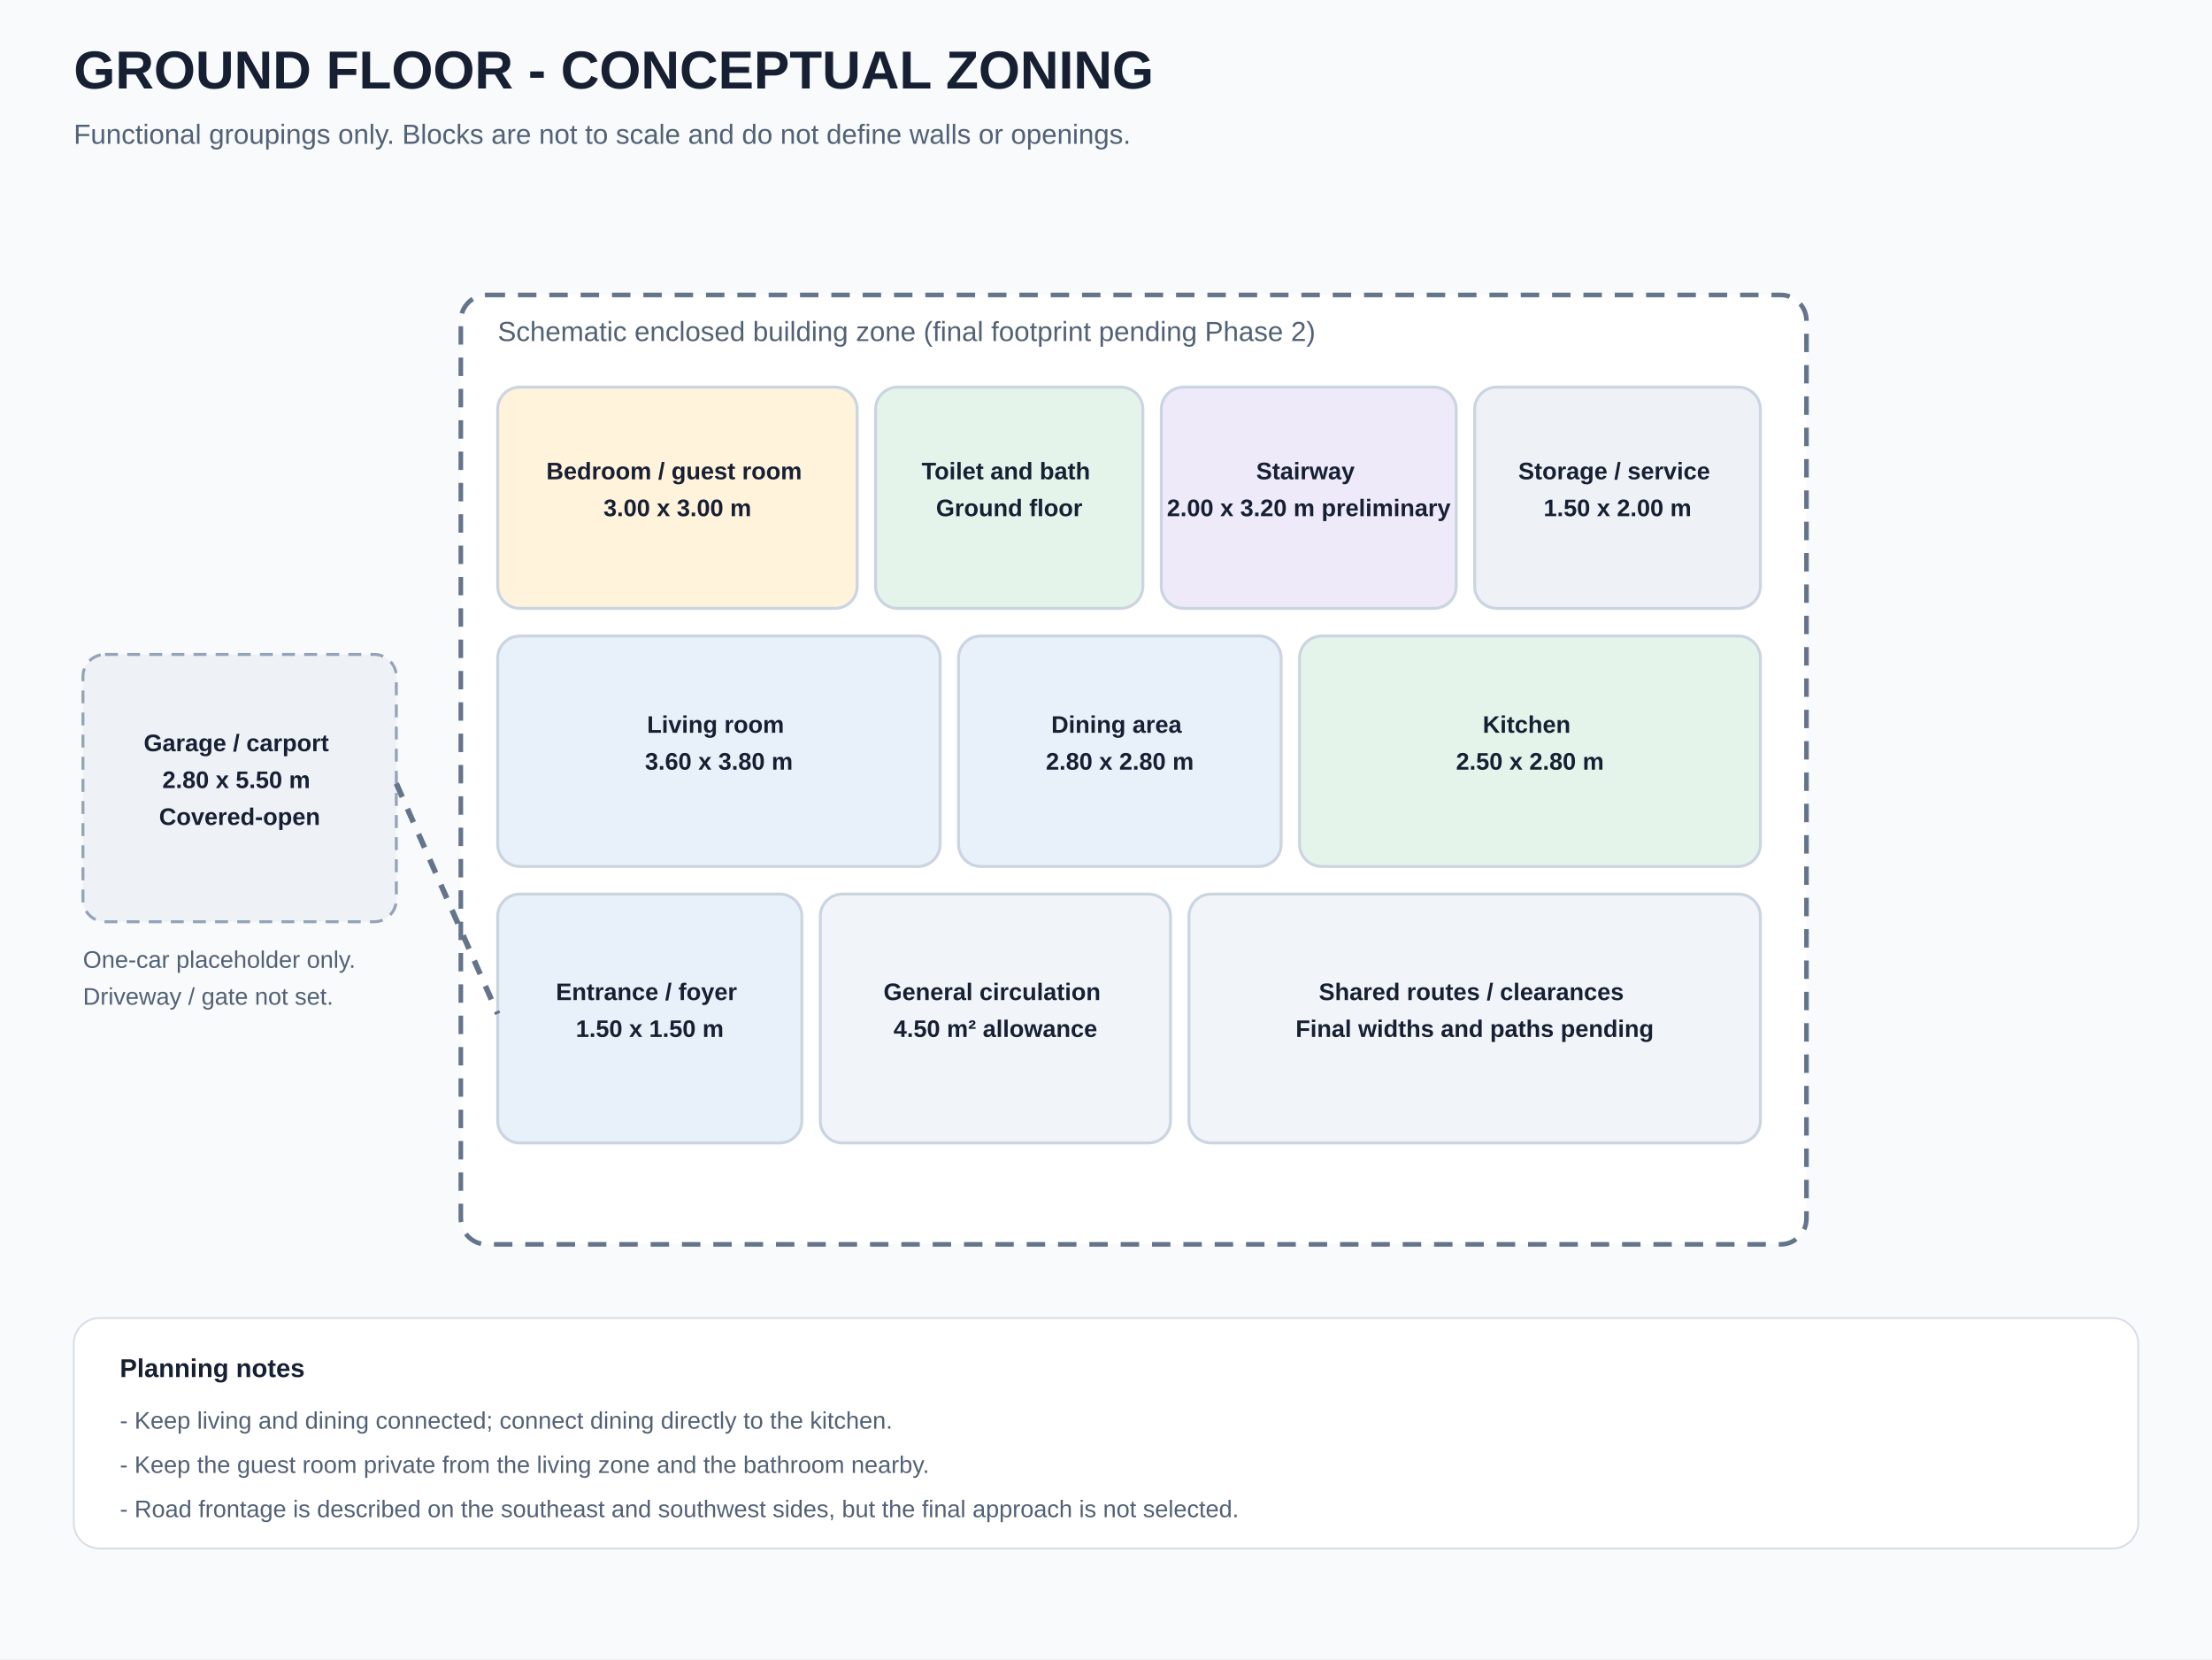
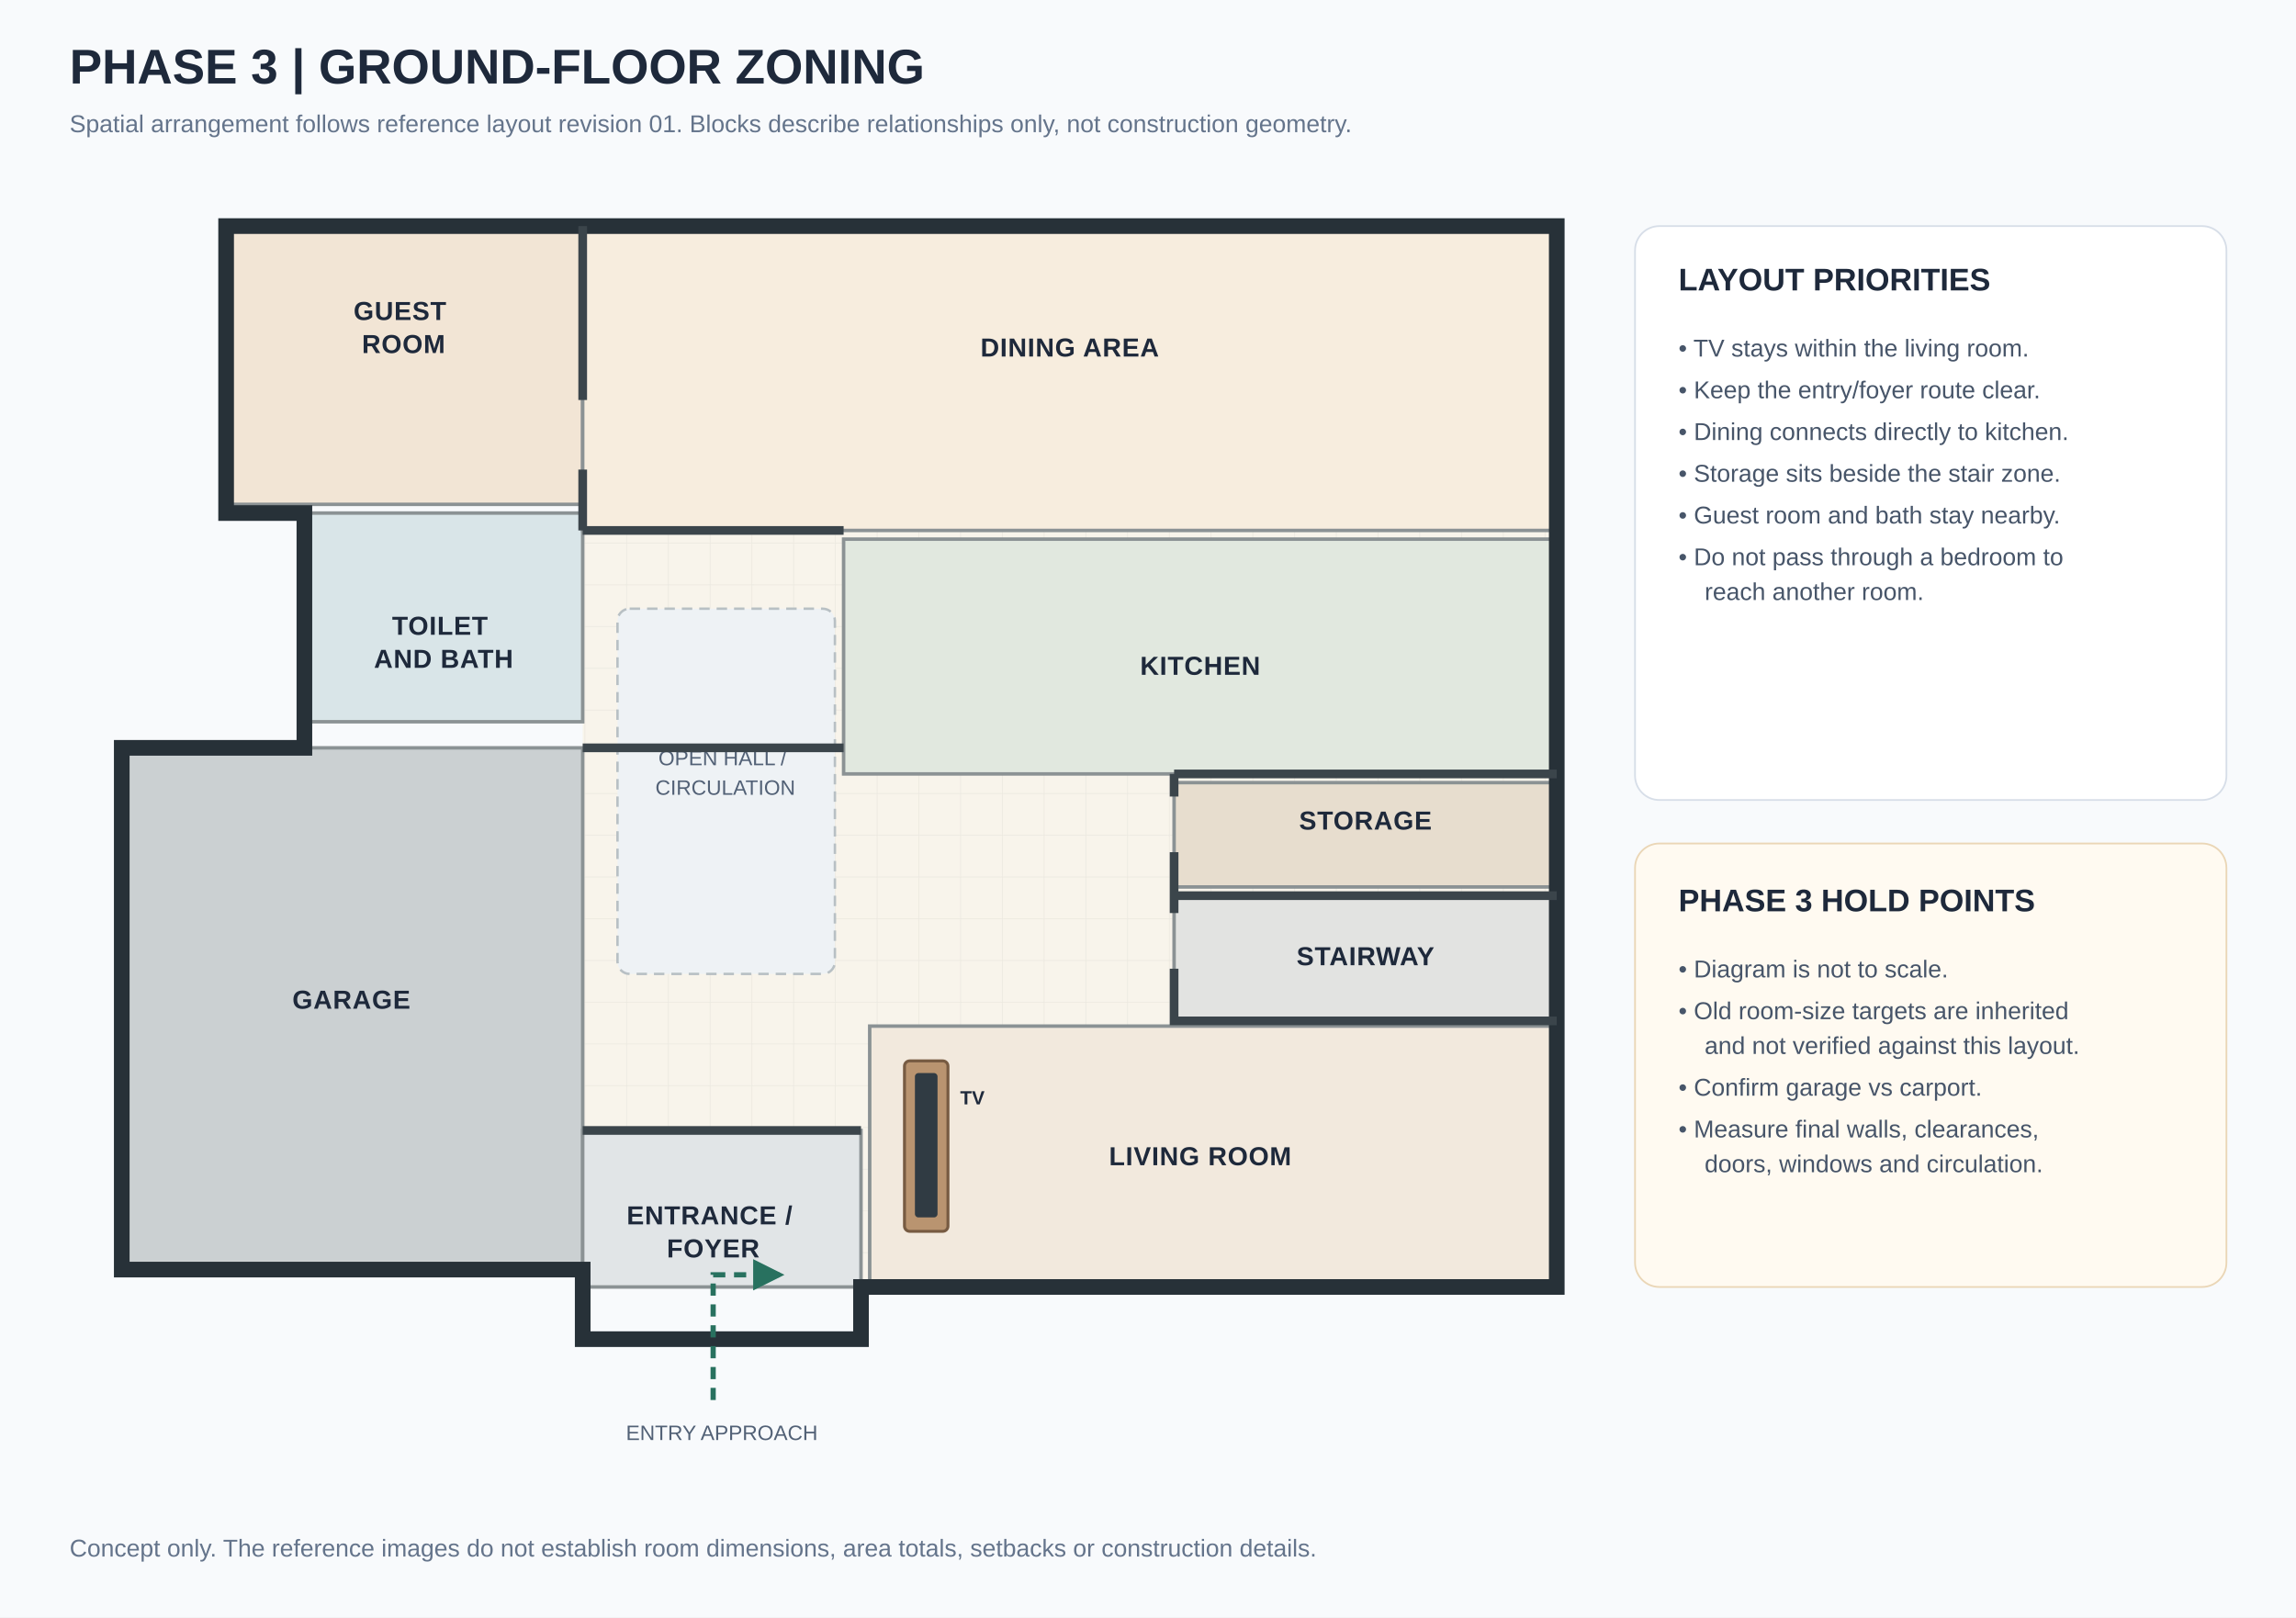
- <svg xmlns="http://www.w3.org/2000/svg" width="1200" height="900" viewBox="0 0 1200 900" role="img" aria-labelledby="title description">
-   <style>
-     text{font-family:Arial,Helvetica,sans-serif;fill:#172033}
-     .title{font-size:29px;font-weight:700}
-     .sub{font-size:15px;fill:#526176}
-     .zone-title{font-size:14px;font-weight:700}
-     .zone-size{font-size:12px;fill:#526176}
-     .node-label{font-size:13px;font-weight:600}
-     .note{font-size:13px;fill:#526176}
-     .key{font-size:13px;font-weight:600}
-   </style>
-   <rect width="1200" height="900" fill="#f8fafc" />
-   <text class="title" x="40" y="48">GROUND FLOOR - CONCEPTUAL ZONING</text>
-   <text class="sub" x="40" y="78">Functional groupings only. Blocks are not to scale and do not define walls or openings.</text>
-   <rect x="250" y="160" width="730" height="515" rx="14" fill="#ffffff" stroke="#64748b" stroke-width="2.5" stroke-dasharray="10 7" />
-   <text class="sub" x="270" y="185">Schematic enclosed building zone (final footprint pending Phase 2)</text>
+ <svg xmlns="http://www.w3.org/2000/svg" width="1320" height="930" viewBox="0 0 1320 930" role="img" aria-labelledby="title description">
+   <defs>
+     <pattern id="floorgrid" width="24" height="24" patternUnits="userSpaceOnUse">
+       <path d="M24 0H0V24" fill="none" stroke="#e7e4dc" stroke-width=".8" />
+     </pattern>
+     <marker id="entryArrow" markerWidth="8" markerHeight="8" refX="5" refY="3" orient="auto">
+       <path d="M0,0 L6,3 L0,6 Z" fill="#28715f" />
+     </marker>
+   </defs>
+   <style>text{font-family:Arial,Helvetica,sans-serif;fill:#1e293b}.title{font-size:28px;font-weight:800}.sub{font-size:14px;fill:#64748b}.room{font-size:15px;font-weight:750;text-anchor:middle;letter-spacing:.4px}.labelSmall{font-size:12px;fill:#526176;text-anchor:middle}.noteTitle{font-size:18px;font-weight:800}.note{font-size:14px;fill:#475569}.wall{fill:none;stroke:#273138;stroke-width:9;stroke-linejoin:miter}.inner{fill:none;stroke:#3b454b;stroke-width:5}</style>
+   <rect width="1320" height="930" fill="#f8fafc" />
+   <text x="40" y="48" class="title">PHASE 3  |  GROUND-FLOOR ZONING</text>
+   <text x="40" y="76" class="sub">Spatial arrangement follows reference layout revision 01. Blocks describe relationships only, not construction geometry.</text>
+   <g id="reference-zones-ground">
+     <rect x="335" y="130" width="560" height="610" fill="#f8f4eb" />
+     <rect x="335" y="130" width="560" height="610" fill="url(#floorgrid)" opacity=".75" />
+     <rect x="130" y="130" width="205" height="160" fill="#f2e5d5" stroke="#8b9294" stroke-width="2" />
+     <rect x="175" y="295" width="160" height="120" fill="#d9e5e8" stroke="#8b9294" stroke-width="2" />
+     <rect x="70" y="430" width="265" height="300" fill="#cbd0d2" stroke="#8b9294" stroke-width="2" />
+     <rect x="335" y="130" width="560" height="175" fill="#f7edde" stroke="#8b9294" stroke-width="2" />
+     <rect x="485" y="310" width="410" height="135" fill="#e1e8df" stroke="#8b9294" stroke-width="2" />
+     <rect x="675" y="450" width="220" height="60" fill="#e7ddce" stroke="#8b9294" stroke-width="2" />
+     <rect x="675" y="515" width="220" height="72" fill="#e2e3e1" stroke="#8b9294" stroke-width="2" />
+     <rect x="500" y="590" width="395" height="150" fill="#f2e9dd" stroke="#8b9294" stroke-width="2" />
+     <rect x="335" y="650" width="160" height="90" fill="#e1e5e7" stroke="#8b9294" stroke-width="2" />
+     <rect x="355" y="350" width="125" height="210" rx="7" fill="#eef2f5" stroke="#b8c0c4" stroke-width="1.4" stroke-dasharray="6 4" />
+     <text x="417" y="440" class="labelSmall">
+       <tspan x="417">OPEN HALL /</tspan>
+       <tspan x="417" dy="17">CIRCULATION</tspan>
+     </text>
+     <path class="wall" d="M335 130H895V740H495V770H335V730H70V430H175V415H175V295H130V130H335" />
+     <path class="inner" d="M335 130V230 M335 270V305 M335 305H485 M335 430H485 M675 445H895 M675 445V458 M675 490V515H895 M675 515V525 M675 557V587H895 M335 650H495" />
+     <text x="232" y="184" class="room">
+       <tspan x="232">GUEST</tspan>
+       <tspan x="232" dy="19">ROOM</tspan>
+     </text>
+     <text x="255" y="365" class="room">
+       <tspan x="255">TOILET</tspan>
+       <tspan x="255" dy="19">AND BATH</tspan>
+     </text>
+     <text x="202" y="580" class="room">GARAGE</text>
+     <text x="615" y="205" class="room">DINING AREA</text>
+     <text x="690" y="388" class="room">KITCHEN</text>
+     <text x="785" y="477" class="room">STORAGE</text>
+     <text x="785" y="555" class="room">STAIRWAY</text>
+     <text x="690" y="670" class="room">LIVING ROOM</text>
+     <text x="410" y="704" class="room">
+       <tspan x="410">ENTRANCE /</tspan>
+       <tspan x="410" dy="19">FOYER</tspan>
+     </text>
+     <g id="tv-console" data-room="living-room">
+       <rect x="520" y="610" width="25" height="98" rx="3" fill="#b99470" stroke="#775b42" stroke-width="1.7" />
+       <rect x="526" y="617" width="13" height="83" rx="2" fill="#303b43" />
+       <text x="552" y="635" font-size="11" font-weight="800">TV</text>
+     </g>
+     <path d="M410 805V733L448 733" stroke="#28715f" stroke-width="3" fill="none" stroke-dasharray="7 5" marker-end="url(#entryArrow)" />
+     <text x="415" y="828" class="labelSmall">ENTRY APPROACH</text>
+   </g>
  <g>
-     <rect x="270" y="210" width="195" height="120" rx="12" fill="#fff3dc" stroke="#cbd5e1" stroke-width="1.6" />
-     <text class="node-label" x="367.5" y="260" text-anchor="middle">
-       <tspan x="367.5" dy="0">Bedroom / guest room</tspan>
-       <tspan x="367.5" dy="20">3.00 x 3.00 m</tspan>
+     <rect x="940" y="130" width="340" height="330" rx="14" fill="#fff" stroke="#d7dee8" />
+     <text x="965" y="167" class="noteTitle">LAYOUT PRIORITIES</text>
+     <text x="965" y="205" class="note">
+       <tspan x="965">• TV stays within the living room.</tspan>
+       <tspan x="965" dy="24">• Keep the entry/foyer route clear.</tspan>
+       <tspan x="965" dy="24">• Dining connects directly to kitchen.</tspan>
+       <tspan x="965" dy="24">• Storage sits beside the stair zone.</tspan>
+       <tspan x="965" dy="24">• Guest room and bath stay nearby.</tspan>
+       <tspan x="965" dy="24">• Do not pass through a bedroom to</tspan>
+       <tspan x="980" dy="20">reach another room.</tspan>
+     </text>
+     <rect x="940" y="485" width="340" height="255" rx="14" fill="#fffaf1" stroke="#ead6b6" />
+     <text x="965" y="524" class="noteTitle">PHASE 3 HOLD POINTS</text>
+     <text x="965" y="562" class="note">
+       <tspan x="965">• Diagram is not to scale.</tspan>
+       <tspan x="965" dy="24">• Old room-size targets are inherited</tspan>
+       <tspan x="980" dy="20">and not verified against this layout.</tspan>
+       <tspan x="965" dy="24">• Confirm garage vs carport.</tspan>
+       <tspan x="965" dy="24">• Measure final walls, clearances,</tspan>
+       <tspan x="980" dy="20">doors, windows and circulation.</tspan>
    </text>
  </g>
-   <g>
-     <rect x="475" y="210" width="145" height="120" rx="12" fill="#e4f4eb" stroke="#cbd5e1" stroke-width="1.6" />
-     <text class="node-label" x="547.5" y="260" text-anchor="middle">
-       <tspan x="547.5" dy="0">Toilet and bath</tspan>
-       <tspan x="547.5" dy="20">Ground floor</tspan>
-     </text>
-   </g>
-   <g>
-     <rect x="630" y="210" width="160" height="120" rx="12" fill="#eeeafa" stroke="#cbd5e1" stroke-width="1.6" />
-     <text class="node-label" x="710" y="260" text-anchor="middle">
-       <tspan x="710" dy="0">Stairway</tspan>
-       <tspan x="710" dy="20">2.00 x 3.20 m preliminary</tspan>
-     </text>
-   </g>
-   <g>
-     <rect x="800" y="210" width="155" height="120" rx="12" fill="#eef2f7" stroke="#cbd5e1" stroke-width="1.6" />
-     <text class="node-label" x="877.5" y="260" text-anchor="middle">
-       <tspan x="877.5" dy="0">Storage / service</tspan>
-       <tspan x="877.5" dy="20">1.50 x 2.00 m</tspan>
-     </text>
-   </g>
-   <g>
-     <rect x="270" y="345" width="240" height="125" rx="12" fill="#e8f1f9" stroke="#cbd5e1" stroke-width="1.6" />
-     <text class="node-label" x="390" y="397.5" text-anchor="middle">
-       <tspan x="390" dy="0">Living room</tspan>
-       <tspan x="390" dy="20">3.60 x 3.80 m</tspan>
-     </text>
-   </g>
-   <g>
-     <rect x="520" y="345" width="175" height="125" rx="12" fill="#e8f1f9" stroke="#cbd5e1" stroke-width="1.6" />
-     <text class="node-label" x="607.5" y="397.5" text-anchor="middle">
-       <tspan x="607.5" dy="0">Dining area</tspan>
-       <tspan x="607.5" dy="20">2.80 x 2.80 m</tspan>
-     </text>
-   </g>
-   <g>
-     <rect x="705" y="345" width="250" height="125" rx="12" fill="#e4f4eb" stroke="#cbd5e1" stroke-width="1.6" />
-     <text class="node-label" x="830" y="397.5" text-anchor="middle">
-       <tspan x="830" dy="0">Kitchen</tspan>
-       <tspan x="830" dy="20">2.50 x 2.80 m</tspan>
-     </text>
-   </g>
-   <g>
-     <rect x="270" y="485" width="165" height="135" rx="12" fill="#e8f1f9" stroke="#cbd5e1" stroke-width="1.6" />
-     <text class="node-label" x="352.5" y="542.5" text-anchor="middle">
-       <tspan x="352.5" dy="0">Entrance / foyer</tspan>
-       <tspan x="352.5" dy="20">1.50 x 1.50 m</tspan>
-     </text>
-   </g>
-   <g>
-     <rect x="445" y="485" width="190" height="135" rx="12" fill="#f1f5f9" stroke="#cbd5e1" stroke-width="1.6" />
-     <text class="node-label" x="540" y="542.5" text-anchor="middle">
-       <tspan x="540" dy="0">General circulation</tspan>
-       <tspan x="540" dy="20">4.50 m² allowance</tspan>
-     </text>
-   </g>
-   <g>
-     <rect x="645" y="485" width="310" height="135" rx="12" fill="#f1f5f9" stroke="#cbd5e1" stroke-width="1.6" />
-     <text class="node-label" x="800" y="542.5" text-anchor="middle">
-       <tspan x="800" dy="0">Shared routes / clearances</tspan>
-       <tspan x="800" dy="20">Final widths and paths pending</tspan>
-     </text>
-   </g>
-   <g>
-     <rect x="45" y="355" width="170" height="145" rx="12" fill="#eef2f7" stroke="#94a3b8" stroke-width="1.6" stroke-dasharray="7 5" />
-     <text class="node-label" x="130" y="407.5" text-anchor="middle">
-       <tspan x="130" dy="0">Garage / carport</tspan>
-       <tspan x="130" dy="20">2.80 x 5.50 m</tspan>
-       <tspan x="130" dy="20">Covered-open</tspan>
-     </text>
-   </g>
-   <line x1="215" y1="425" x2="270" y2="550" stroke="#64748b" stroke-width="3" stroke-dasharray="8 7" />
-   <text class="note" x="45" y="525">One-car placeholder only.</text>
-   <text class="note" x="45" y="545">Driveway / gate not set.</text>
-   <rect x="40" y="715" width="1120" height="125" rx="14" fill="#ffffff" stroke="#d7dee8" />
-   <text class="zone-title" x="65" y="747">Planning notes</text>
-   <text class="note" x="65" y="775">- Keep living and dining connected; connect dining directly to the kitchen.</text>
-   <text class="note" x="65" y="799">- Keep the guest room private from the living zone and the bathroom nearby.</text>
-   <text class="note" x="65" y="823">- Road frontage is described on the southeast and southwest sides, but the final approach is not selected.</text>
+   <text x="40" y="895" class="sub">Concept only. The reference images do not establish room dimensions, area totals, setbacks or construction details.</text>
</svg>
